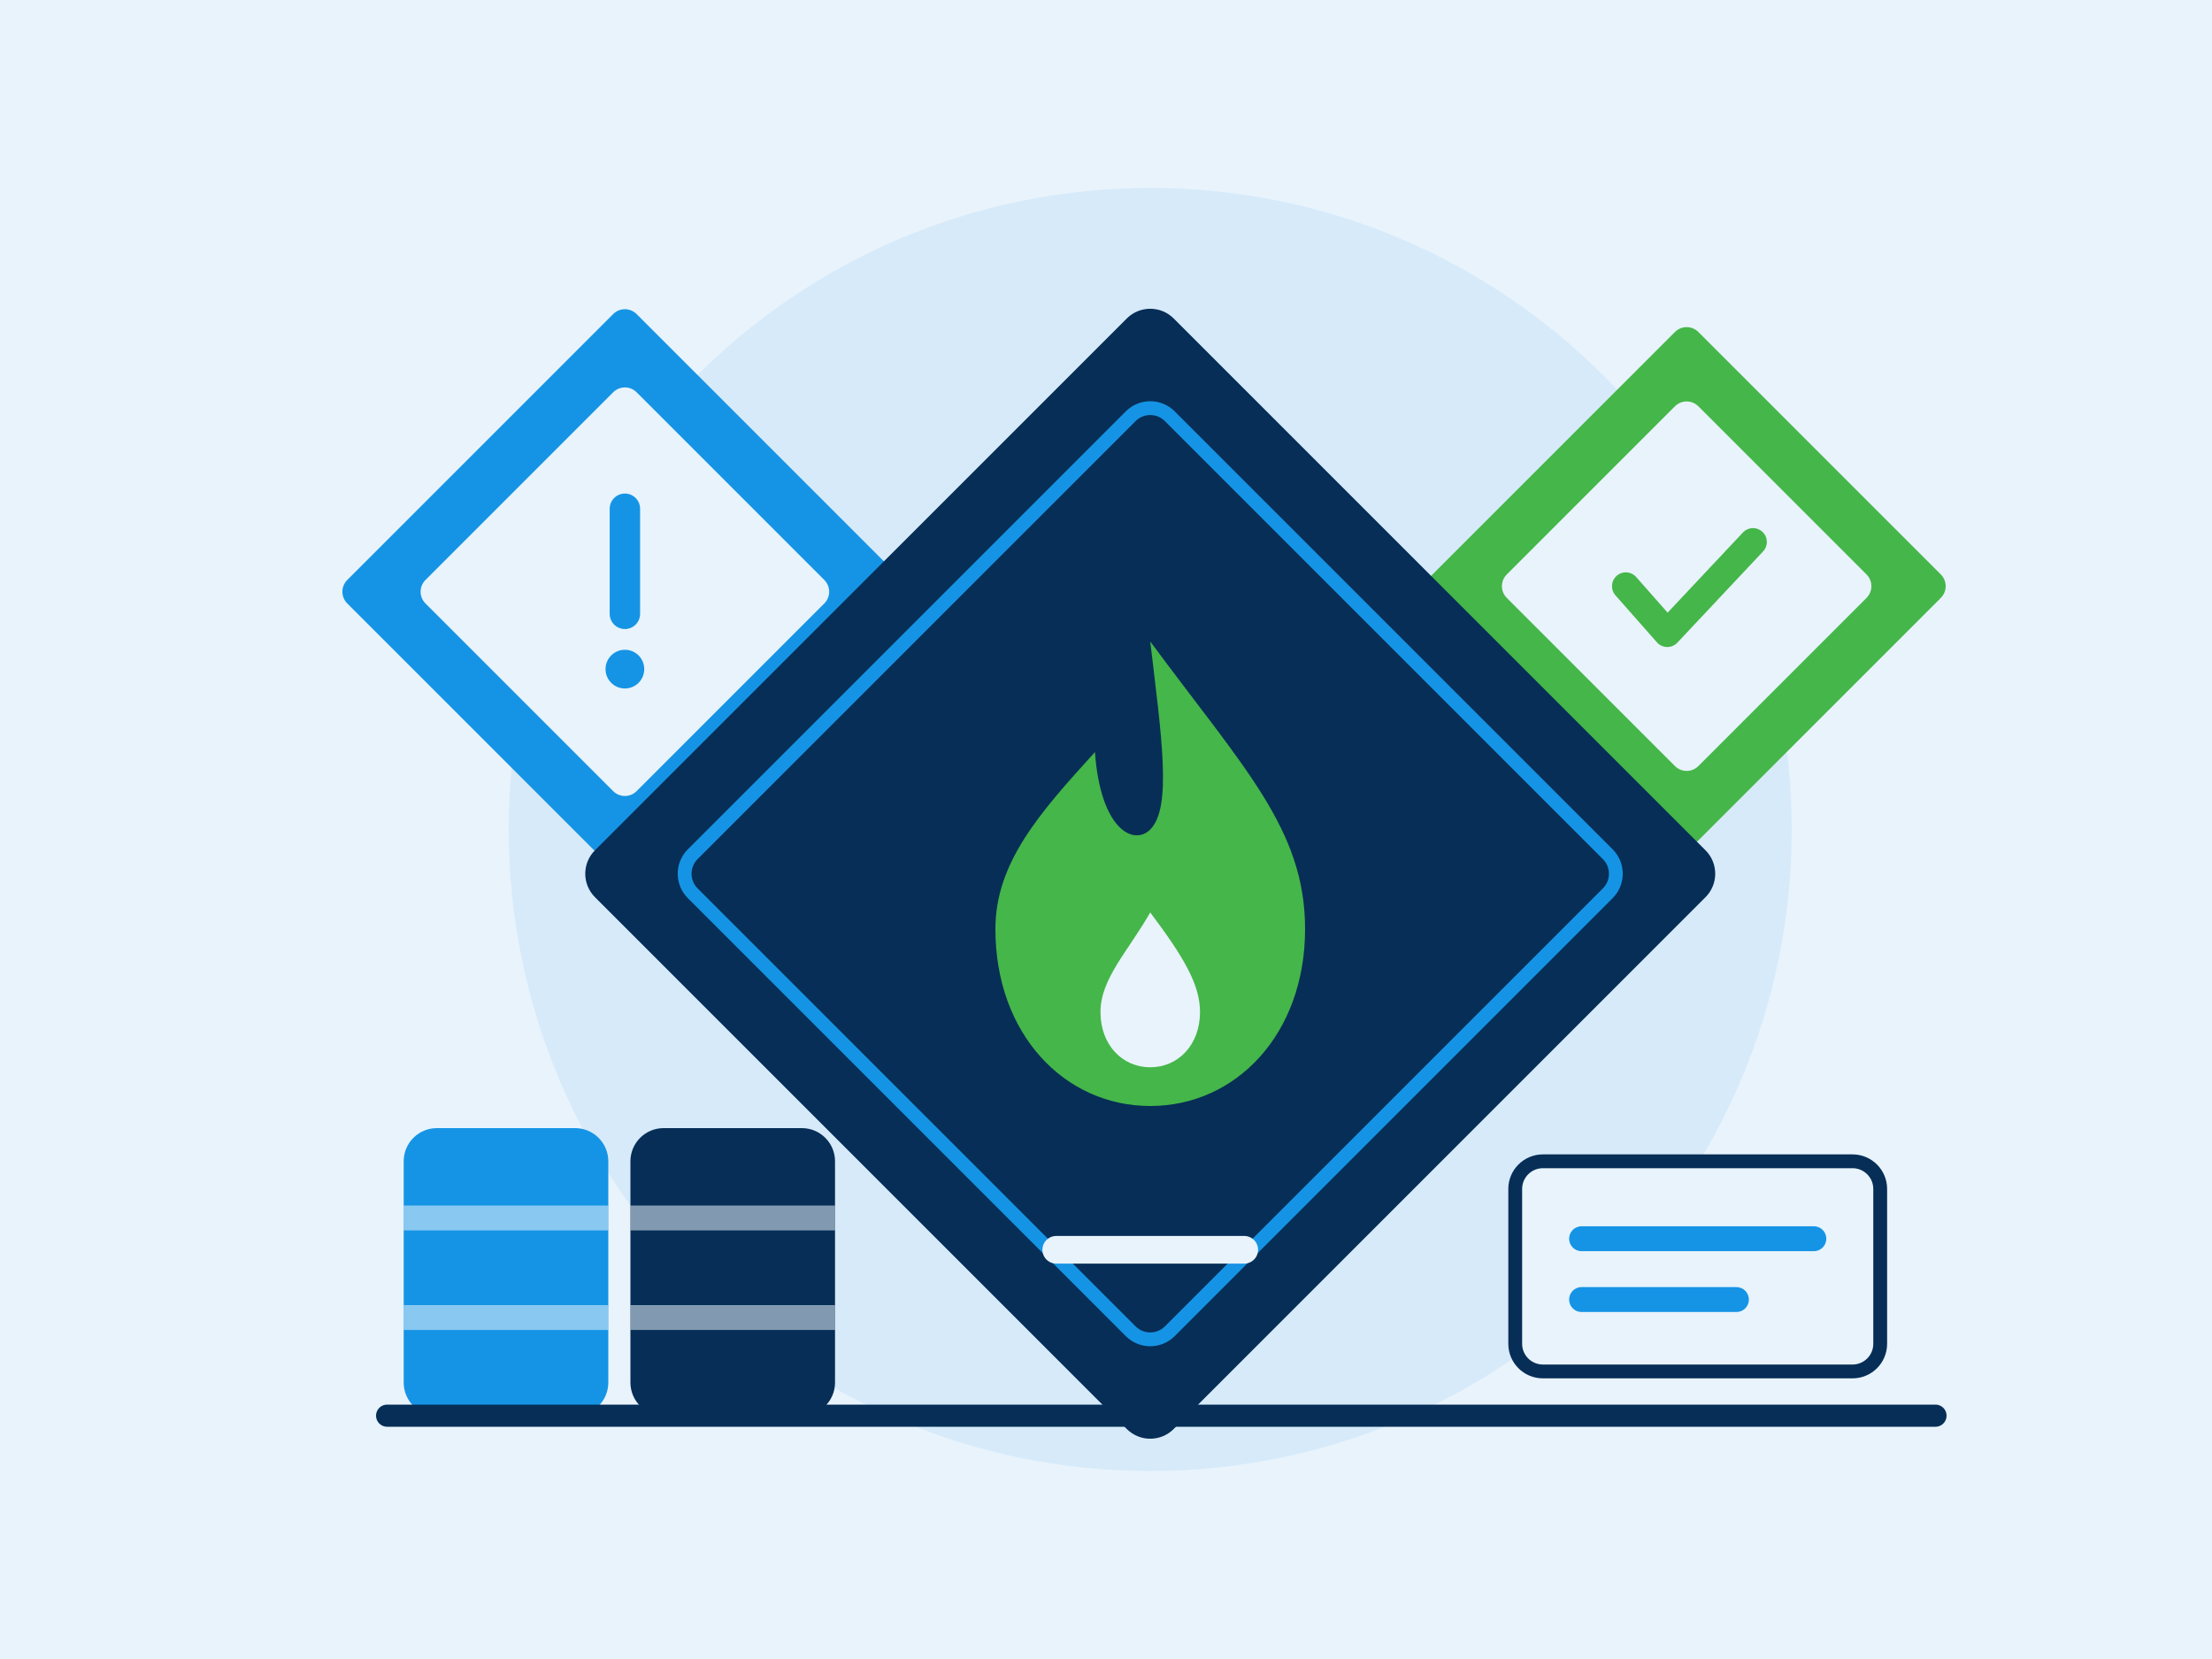
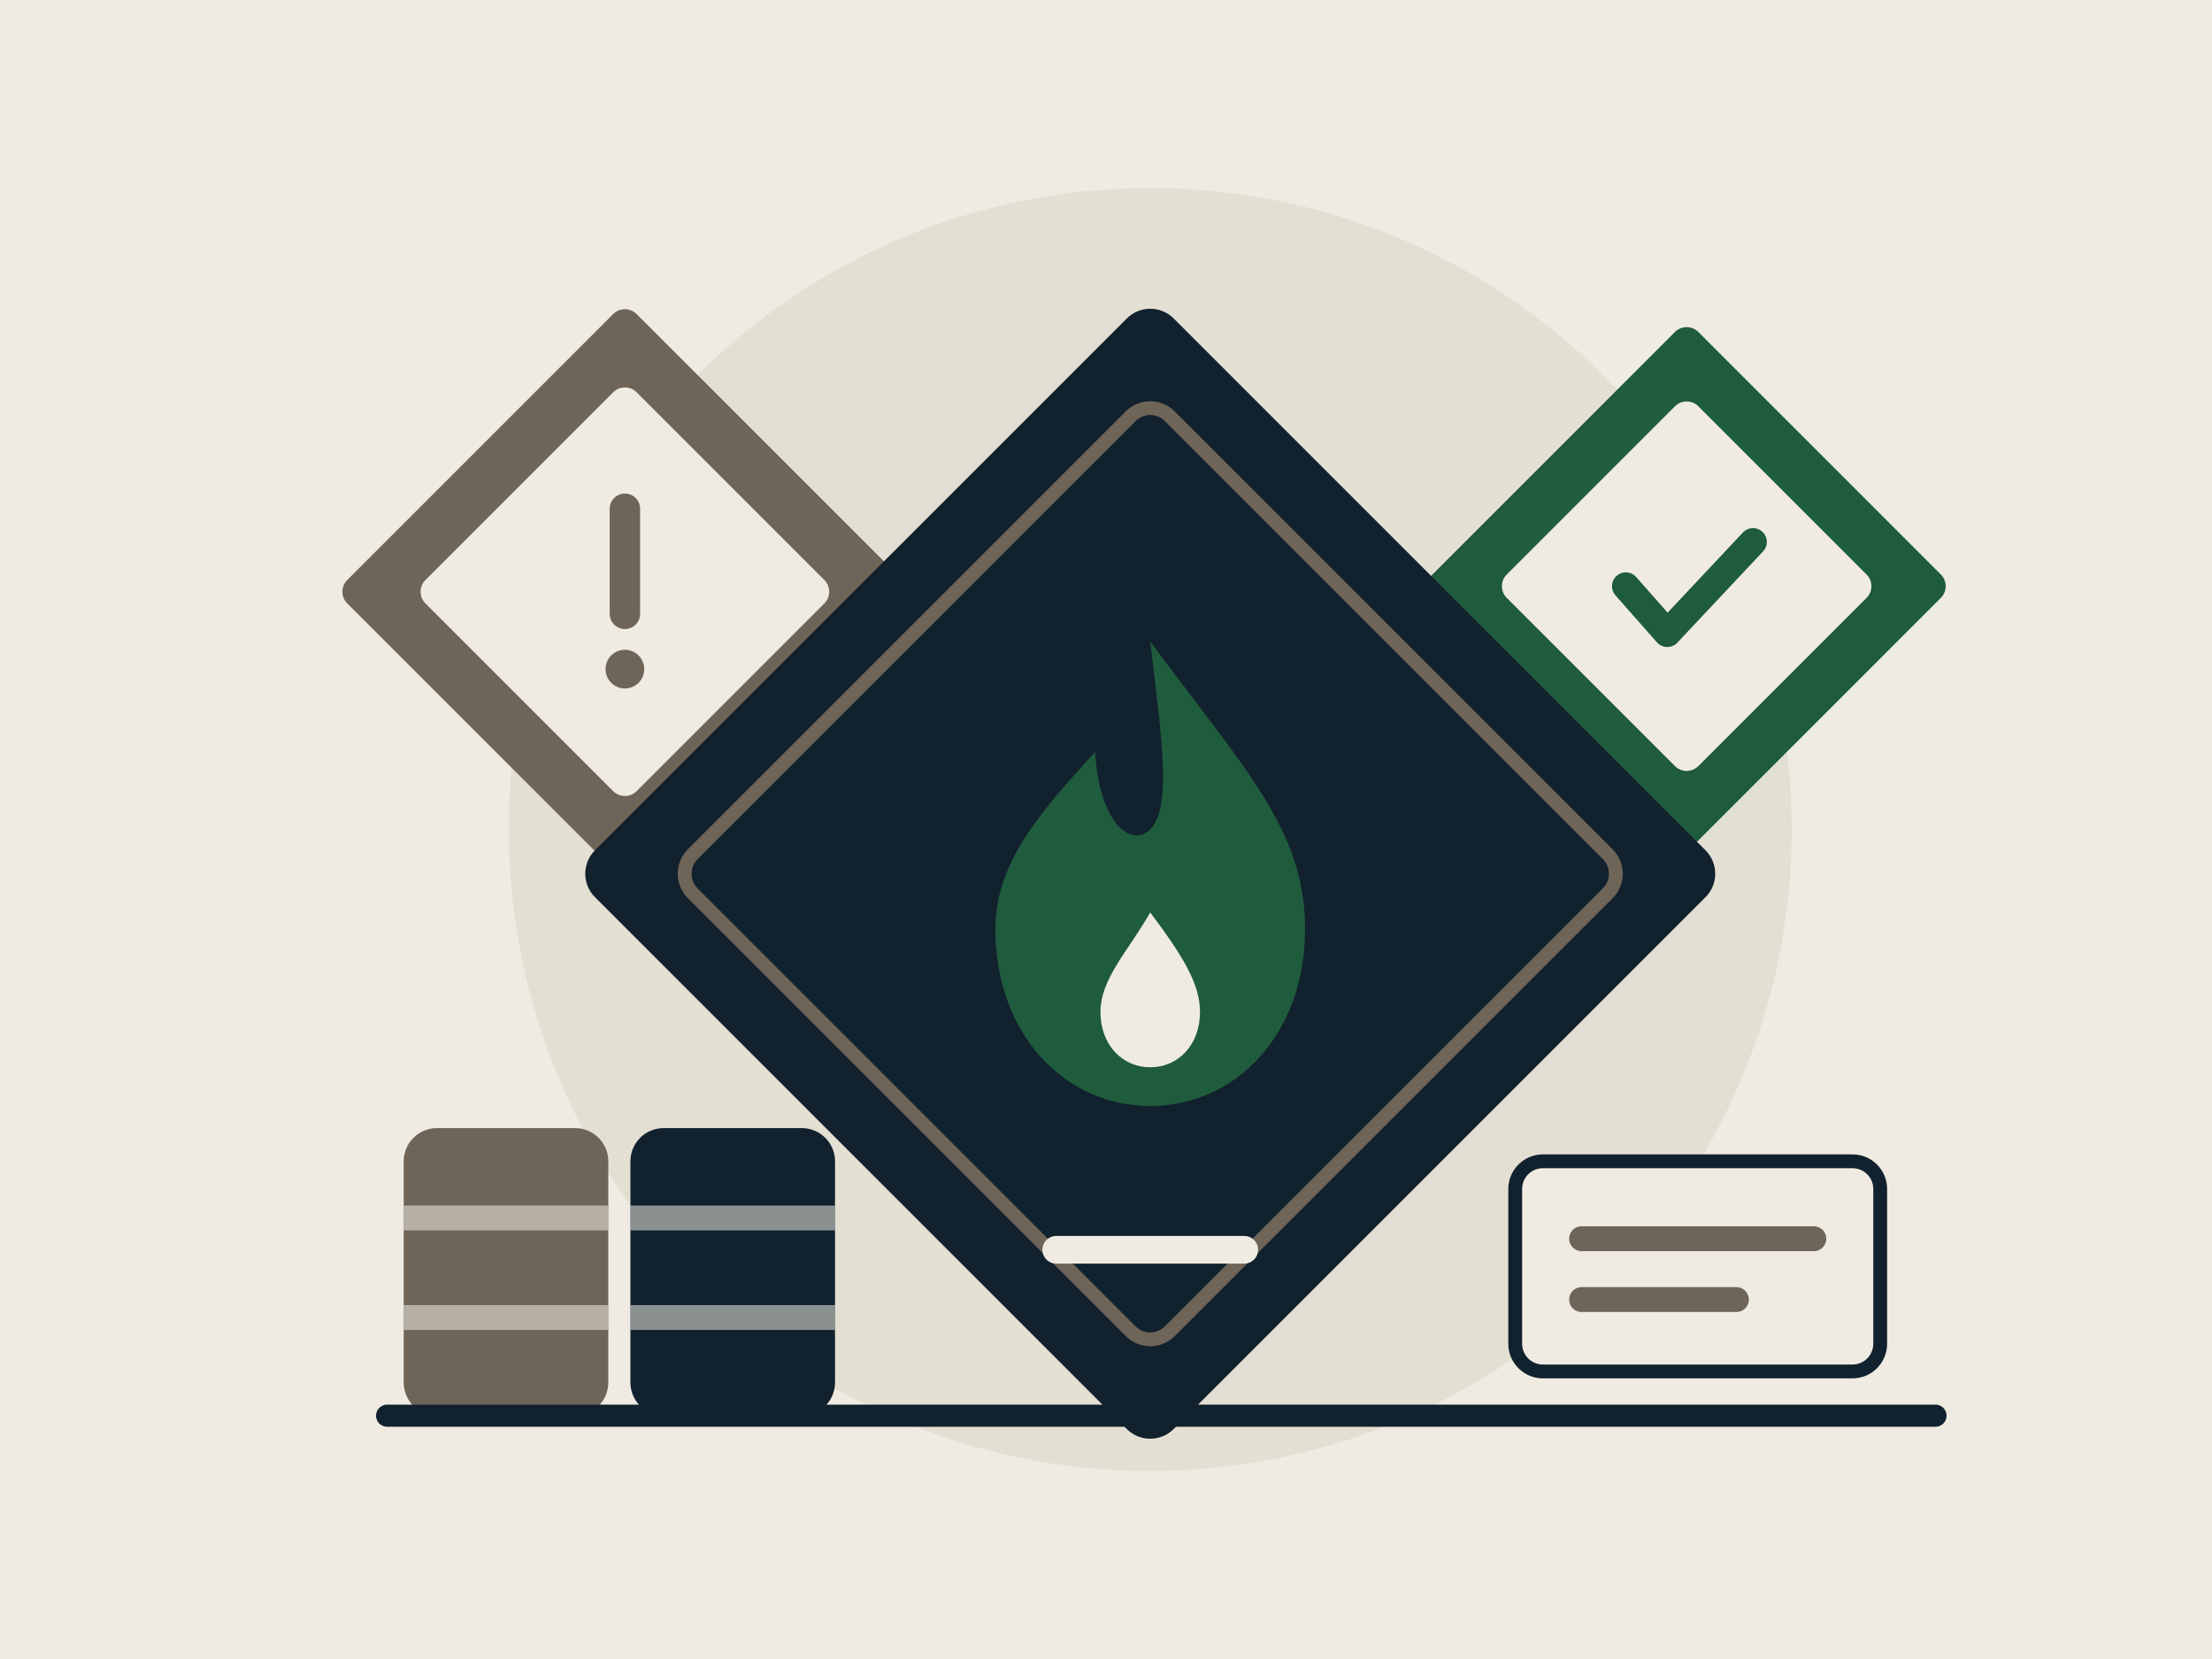
<svg xmlns="http://www.w3.org/2000/svg" viewBox="0 0 800 600" width="800" height="600" role="img" aria-label="Rombo de mercancía peligrosa y embalaje certificado">
  <style>
@keyframes flamea{0%,100%{transform:scaleY(1) scaleX(1) rotate(0)}
  33%{transform:scaleY(1.07) scaleX(.95) rotate(-2deg)}
  66%{transform:scaleY(.95) scaleX(1.04) rotate(2deg)}}
#flama{animation:flamea 2.3s ease-in-out infinite}
@media (prefers-reduced-motion:reduce){*{animation:none!important}}</style>
-   <rect width="800" height="600" fill="#E8F3FC" />
-   <circle cx="416" cy="300" r="232" fill="#D7EAF9" />
-   <rect x="152" y="140" width="148" height="148" rx="6" fill="#1594E5" transform="rotate(45 226 214)" />
-   <rect x="172" y="160" width="108" height="108" rx="6" fill="#E8F3FC" transform="rotate(45 226 214)" />
-   <path d="M226 184 V222" stroke="#1594E5" stroke-width="11" stroke-linecap="round" />
-   <circle cx="226" cy="242" r="7" fill="#1594E5" />
-   <rect x="542" y="144" width="136" height="136" rx="6" fill="#45B649" transform="rotate(45 610 212)" />
-   <rect x="561" y="163" width="98" height="98" rx="6" fill="#E8F3FC" transform="rotate(45 610 212)" />
-   <path d="M588 212 L603 229 L634 196" fill="none" stroke="#45B649" stroke-width="10" stroke-linecap="round" stroke-linejoin="round" />
-   <rect x="268" y="168" width="296" height="296" rx="12" fill="#062E57" transform="rotate(45 416 316)" />
-   <rect x="294" y="194" width="244" height="244" rx="10" fill="none" stroke="#1594E5" stroke-width="5" transform="rotate(45 416 316)" />
-   <path id="flama" d="M416 232 C450 278 472 300 472 336 C472 374 447 400 416 400 C385 400 360 374 360 336 C360 312 376 294 396 272 C398 300 410 306 416 300 C424 292 420 266 416 232 Z" fill="#45B649" style="transform-origin:416px 395px" />
-   <path d="M416 330 C428 346 434 356 434 366 C434 378 426 386 416 386 C406 386 398 378 398 366 C398 354 408 344 416 330 Z" fill="#E8F3FC" />
-   <path d="M382 452 H450" stroke="#E8F3FC" stroke-width="10" stroke-linecap="round" />
-   <rect x="146" y="408" width="74" height="104" rx="12" fill="#1594E5" />
-   <rect x="146" y="436" width="74" height="9" fill="#E8F3FC" opacity=".55" />
-   <rect x="146" y="472" width="74" height="9" fill="#E8F3FC" opacity=".55" />
-   <rect x="228" y="408" width="74" height="104" rx="12" fill="#062E57" />
-   <rect x="228" y="436" width="74" height="9" fill="#E8F3FC" opacity=".55" />
-   <rect x="228" y="472" width="74" height="9" fill="#E8F3FC" opacity=".55" />
-   <path d="M140 512 H700" stroke="#062E57" stroke-width="8" stroke-linecap="round" />
-   <rect x="548" y="420" width="132" height="76" rx="10" fill="#E8F3FC" />
-   <rect x="548" y="420" width="132" height="76" rx="10" fill="none" stroke="#062E57" stroke-width="5" />
-   <path d="M572 448 H656 M572 470 H628" stroke="#1594E5" stroke-width="9" stroke-linecap="round" />
+   <rect width="800" height="600" fill="#EFEBE2" />
+   <circle cx="416" cy="300" r="232" fill="#E4DFD3" />
+   <rect x="152" y="140" width="148" height="148" rx="6" fill="#6E6558" transform="rotate(45 226 214)" />
+   <rect x="172" y="160" width="108" height="108" rx="6" fill="#EFEBE2" transform="rotate(45 226 214)" />
+   <path d="M226 184 V222" stroke="#6E6558" stroke-width="11" stroke-linecap="round" />
+   <circle cx="226" cy="242" r="7" fill="#6E6558" />
+   <rect x="542" y="144" width="136" height="136" rx="6" fill="#1F5C3D" transform="rotate(45 610 212)" />
+   <rect x="561" y="163" width="98" height="98" rx="6" fill="#EFEBE2" transform="rotate(45 610 212)" />
+   <path d="M588 212 L603 229 L634 196" fill="none" stroke="#1F5C3D" stroke-width="10" stroke-linecap="round" stroke-linejoin="round" />
+   <rect x="268" y="168" width="296" height="296" rx="12" fill="#12212E" transform="rotate(45 416 316)" />
+   <rect x="294" y="194" width="244" height="244" rx="10" fill="none" stroke="#6E6558" stroke-width="5" transform="rotate(45 416 316)" />
+   <path id="flama" d="M416 232 C450 278 472 300 472 336 C472 374 447 400 416 400 C385 400 360 374 360 336 C360 312 376 294 396 272 C398 300 410 306 416 300 C424 292 420 266 416 232 Z" fill="#1F5C3D" style="transform-origin:416px 395px" />
+   <path d="M416 330 C428 346 434 356 434 366 C434 378 426 386 416 386 C406 386 398 378 398 366 C398 354 408 344 416 330 Z" fill="#EFEBE2" />
+   <path d="M382 452 H450" stroke="#EFEBE2" stroke-width="10" stroke-linecap="round" />
+   <rect x="146" y="408" width="74" height="104" rx="12" fill="#6E6558" />
+   <rect x="146" y="436" width="74" height="9" fill="#EFEBE2" opacity=".55" />
+   <rect x="146" y="472" width="74" height="9" fill="#EFEBE2" opacity=".55" />
+   <rect x="228" y="408" width="74" height="104" rx="12" fill="#12212E" />
+   <rect x="228" y="436" width="74" height="9" fill="#EFEBE2" opacity=".55" />
+   <rect x="228" y="472" width="74" height="9" fill="#EFEBE2" opacity=".55" />
+   <path d="M140 512 H700" stroke="#12212E" stroke-width="8" stroke-linecap="round" />
+   <rect x="548" y="420" width="132" height="76" rx="10" fill="#EFEBE2" />
+   <rect x="548" y="420" width="132" height="76" rx="10" fill="none" stroke="#12212E" stroke-width="5" />
+   <path d="M572 448 H656 M572 470 H628" stroke="#6E6558" stroke-width="9" stroke-linecap="round" />
</svg>
